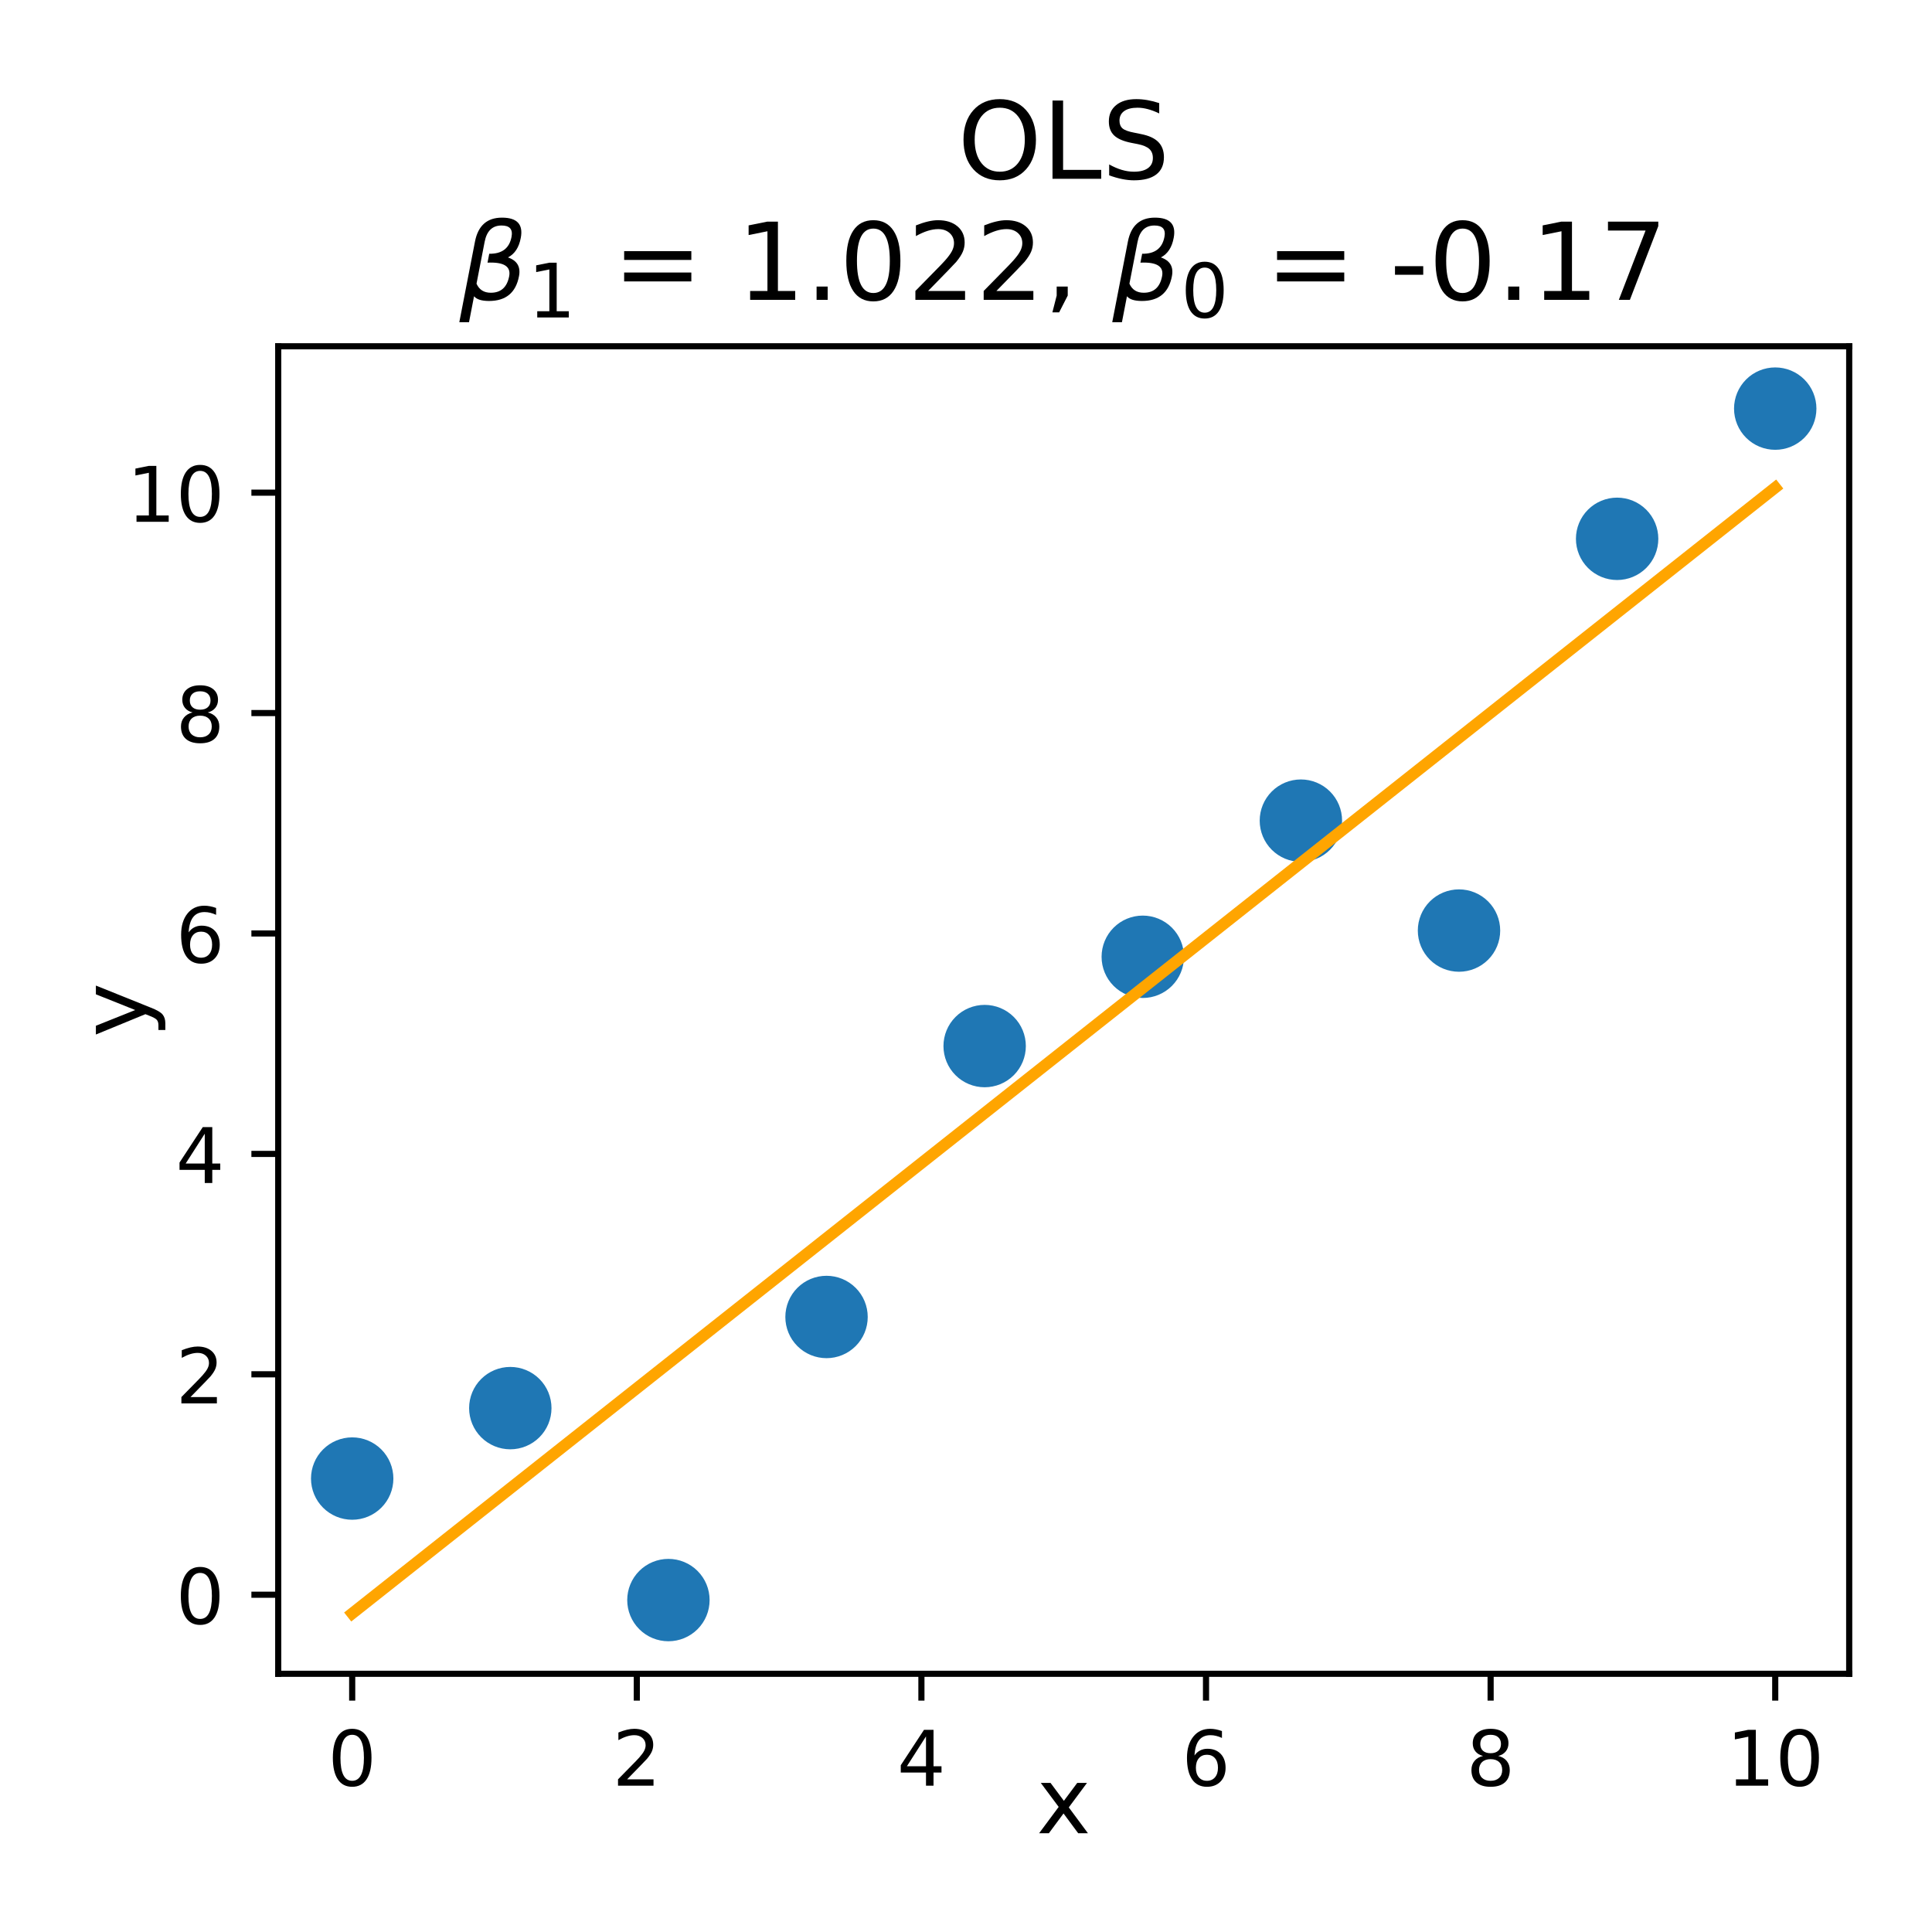
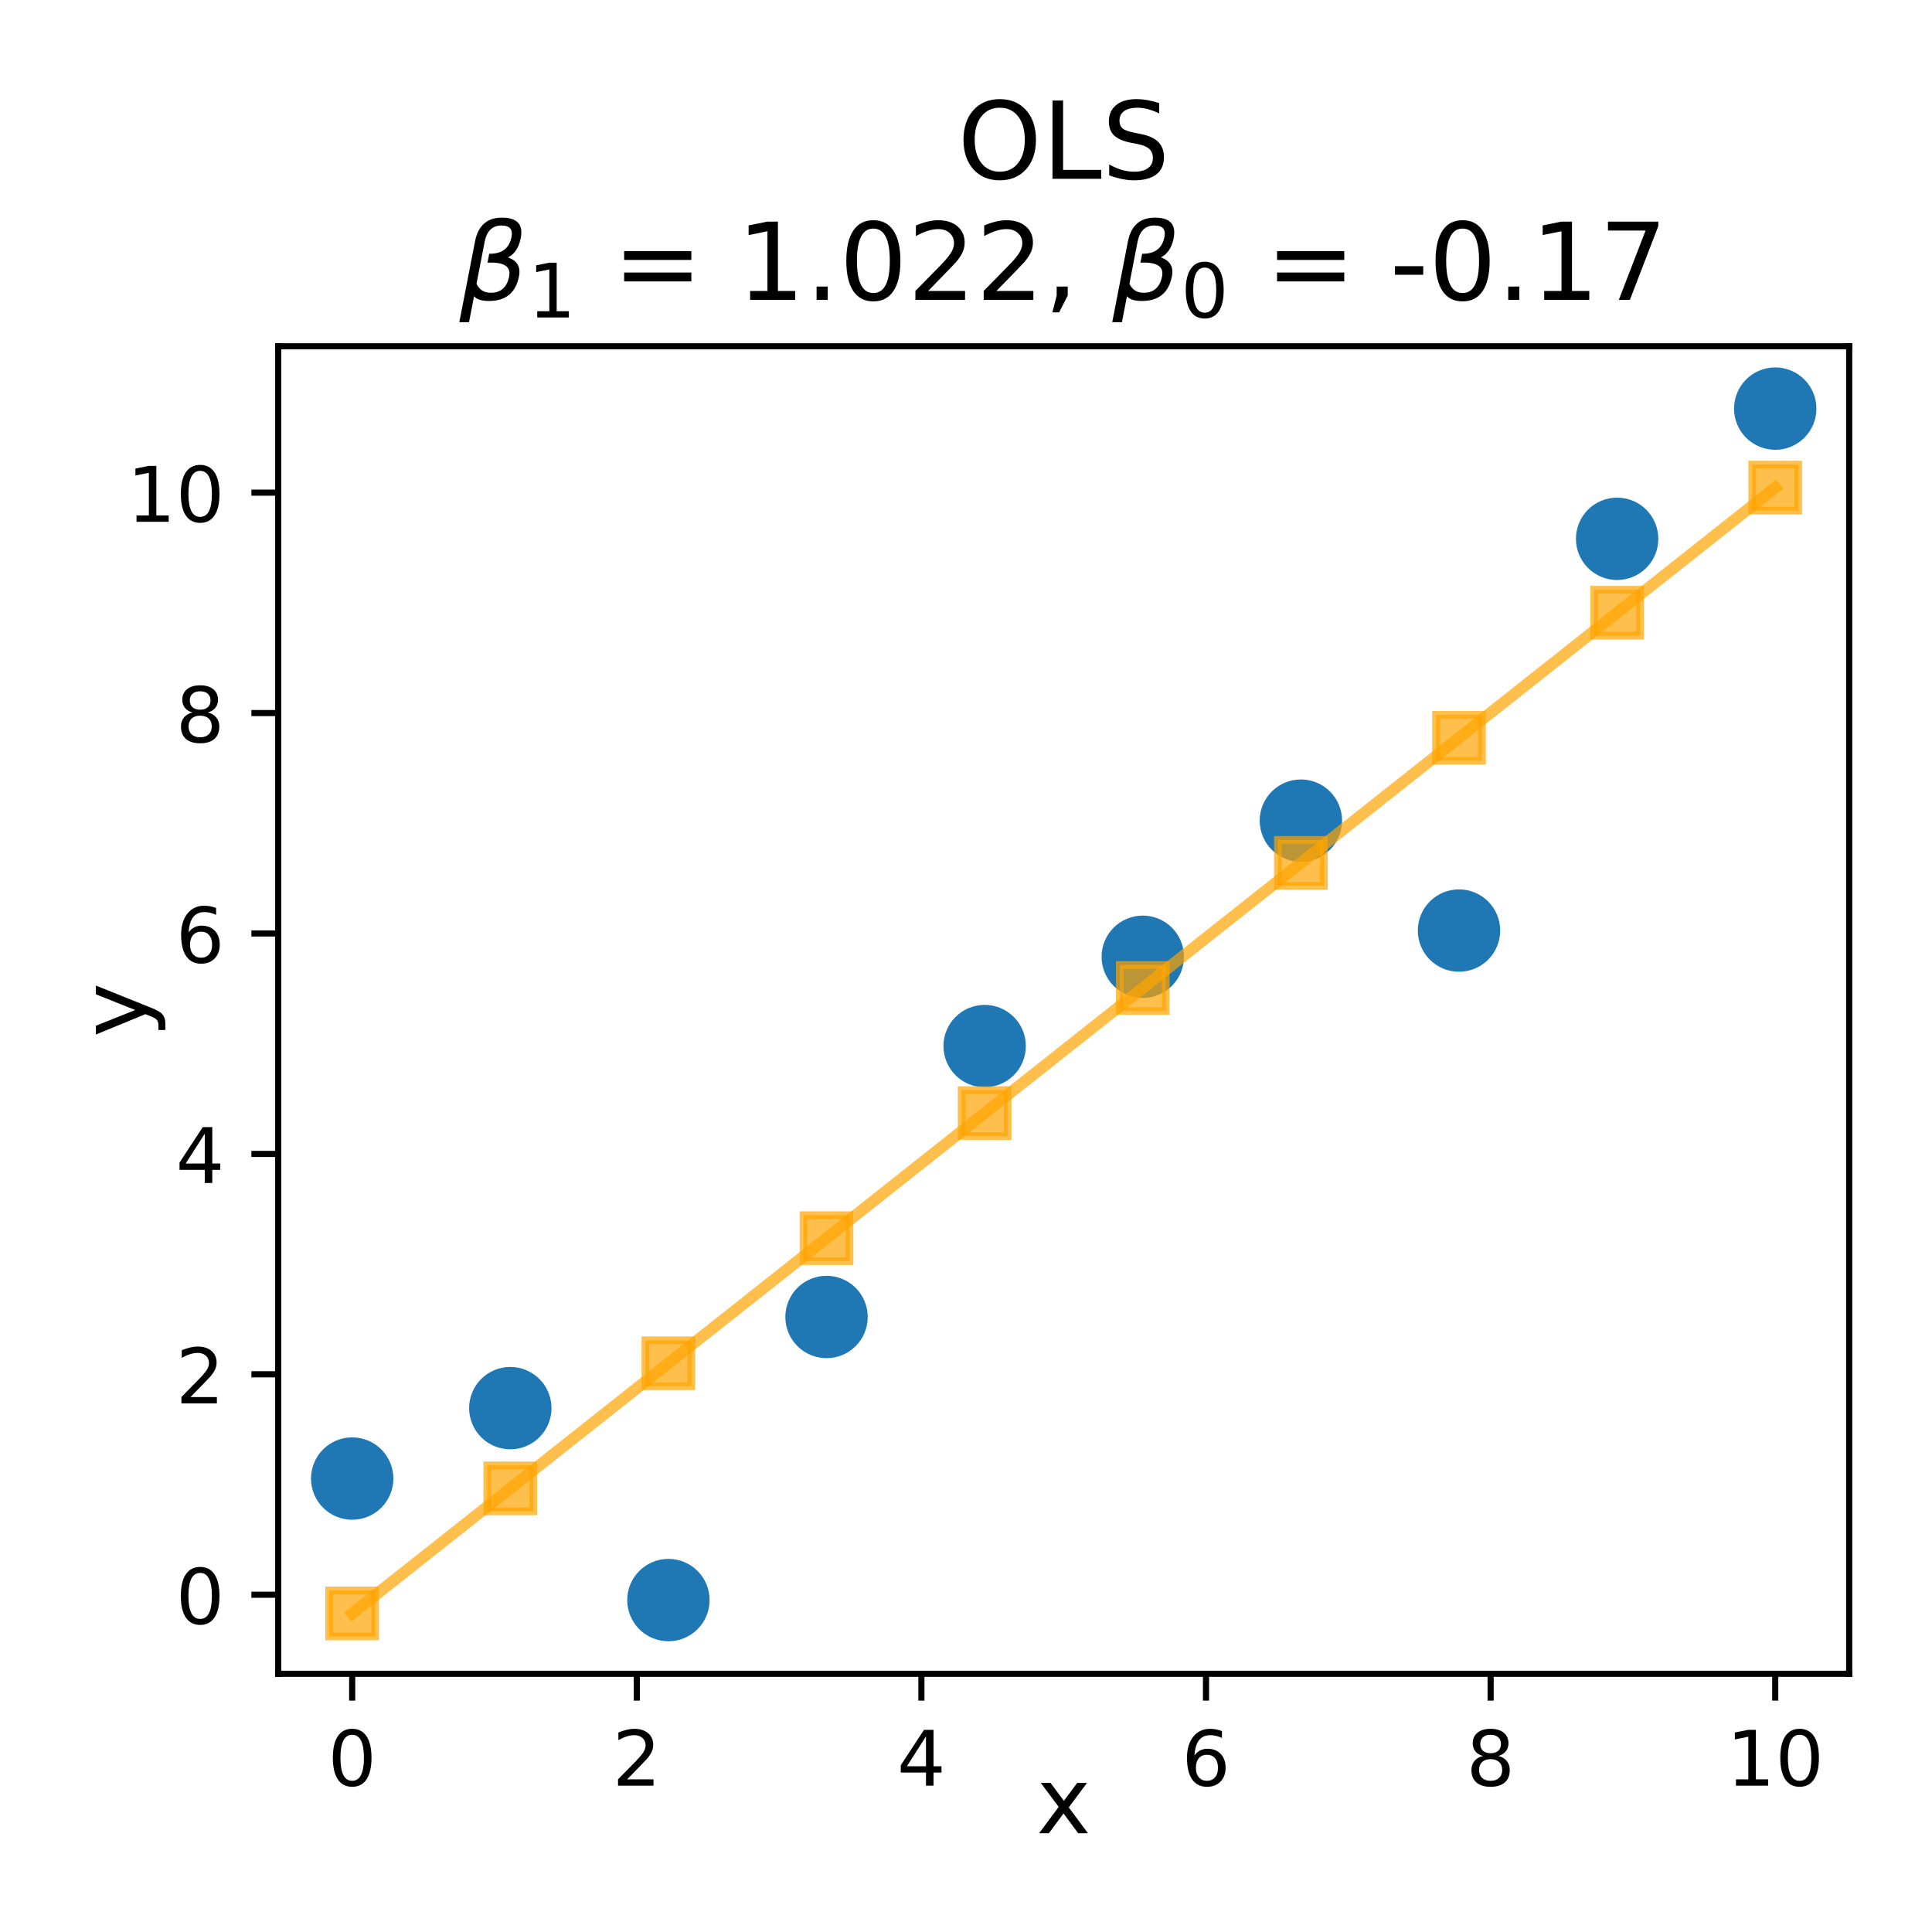
<svg xmlns="http://www.w3.org/2000/svg" xmlns:xlink="http://www.w3.org/1999/xlink" height="252pt" version="1.1" viewBox="0 0 252 252" width="252pt">
  <defs>
    <style type="text/css">
*{stroke-linecap:butt;stroke-linejoin:round;}
  </style>
  </defs>
  <g id="figure_1">
    <g id="patch_1">
      <path d="M 0 252  L 252 252  L 252 0  L 0 0  z " style="fill:#ffffff;" />
    </g>
    <g id="axes_1">
      <g id="patch_2">
        <path d="M 36.29 218.32  L 241.2 218.32  L 241.2 45.168  L 36.29 45.168  z " style="fill:#ffffff;" />
      </g>
      <g id="PathCollection_1">
        <defs>
-           <path d="M 0 4.873  C 1.292 4.873 2.532 4.36 3.446 3.446  C 4.36 2.532 4.873 1.292 4.873 0  C 4.873 -1.292 4.36 -2.532 3.446 -3.446  C 2.532 -4.36 1.292 -4.873 0 -4.873  C -1.292 -4.873 -2.532 -4.36 -3.446 -3.446  C -4.36 -2.532 -4.873 -1.292 -4.873 0  C -4.873 1.292 -4.36 2.532 -3.446 3.446  C -2.532 4.36 -1.292 4.873 0 4.873  z " id="ma73b9e4f9e" style="stroke:#1f77b4;" />
+           <path d="M 0 4.873  C 1.292 4.873 2.532 4.36 3.446 3.446  C 4.36 2.532 4.873 1.292 4.873 0  C 4.873 -1.292 4.36 -2.532 3.446 -3.446  C 2.532 -4.36 1.292 -4.873 0 -4.873  C -1.292 -4.873 -2.532 -4.36 -3.446 -3.446  C -4.36 -2.532 -4.873 -1.292 -4.873 0  C -4.873 1.292 -4.36 2.532 -3.446 3.446  C -2.532 4.36 -1.292 4.873 0 4.873  z " id="mec760024d3" style="stroke:#1f77b4;" />
        </defs>
-         <g clip-path="url(#p6673f2a0f9)">
-           <use style="fill:#1f77b4;stroke:#1f77b4;" x="45.938" xlink:href="#ma73b9e4f9e" y="192.856" />
-           <use style="fill:#1f77b4;stroke:#1f77b4;" x="66.561" xlink:href="#ma73b9e4f9e" y="183.668" />
-           <use style="fill:#1f77b4;stroke:#1f77b4;" x="87.185" xlink:href="#ma73b9e4f9e" y="208.705" />
-           <use style="fill:#1f77b4;stroke:#1f77b4;" x="107.809" xlink:href="#ma73b9e4f9e" y="171.78" />
-           <use style="fill:#1f77b4;stroke:#1f77b4;" x="128.433" xlink:href="#ma73b9e4f9e" y="136.444" />
-           <use style="fill:#1f77b4;stroke:#1f77b4;" x="149.057" xlink:href="#ma73b9e4f9e" y="124.798" />
-           <use style="fill:#1f77b4;stroke:#1f77b4;" x="169.681" xlink:href="#ma73b9e4f9e" y="107.04" />
-           <use style="fill:#1f77b4;stroke:#1f77b4;" x="190.305" xlink:href="#ma73b9e4f9e" y="121.378" />
-           <use style="fill:#1f77b4;stroke:#1f77b4;" x="210.929" xlink:href="#ma73b9e4f9e" y="70.281" />
-           <use style="fill:#1f77b4;stroke:#1f77b4;" x="231.552" xlink:href="#ma73b9e4f9e" y="53.298" />
+         <g clip-path="url(#p332ddaf36e)">
+           <use style="fill:#1f77b4;stroke:#1f77b4;" x="45.938" xlink:href="#mec760024d3" y="192.856" />
+           <use style="fill:#1f77b4;stroke:#1f77b4;" x="66.561" xlink:href="#mec760024d3" y="183.668" />
+           <use style="fill:#1f77b4;stroke:#1f77b4;" x="87.185" xlink:href="#mec760024d3" y="208.705" />
+           <use style="fill:#1f77b4;stroke:#1f77b4;" x="107.809" xlink:href="#mec760024d3" y="171.78" />
+           <use style="fill:#1f77b4;stroke:#1f77b4;" x="128.433" xlink:href="#mec760024d3" y="136.444" />
+           <use style="fill:#1f77b4;stroke:#1f77b4;" x="149.057" xlink:href="#mec760024d3" y="124.798" />
+           <use style="fill:#1f77b4;stroke:#1f77b4;" x="169.681" xlink:href="#mec760024d3" y="107.04" />
+           <use style="fill:#1f77b4;stroke:#1f77b4;" x="190.305" xlink:href="#mec760024d3" y="121.378" />
+           <use style="fill:#1f77b4;stroke:#1f77b4;" x="210.929" xlink:href="#mec760024d3" y="70.281" />
+           <use style="fill:#1f77b4;stroke:#1f77b4;" x="231.552" xlink:href="#mec760024d3" y="53.298" />
        </g>
      </g>
      <g id="matplotlib.axis_1">
        <g id="xtick_1">
          <g id="line2d_1">
            <defs>
-               <path d="M 0 0  L 0 3.5  " id="m350147dbcd" style="stroke:#000000;stroke-width:0.8;" />
-             </defs>
-             <g>
-               <use style="stroke:#000000;stroke-width:0.8;" x="45.938" xlink:href="#m350147dbcd" y="218.32" />
+               <path d="M 0 0  L 0 3.5  " id="m8b48d2783e" style="stroke:#000000;stroke-width:0.8;" />
+             </defs>
+             <g>
+               <use style="stroke:#000000;stroke-width:0.8;" x="45.938" xlink:href="#m8b48d2783e" y="218.32" />
            </g>
          </g>
          <g id="text_1">
            <defs>
              <path d="M 31.781 66.406  Q 24.172 66.406 20.328 58.906  Q 16.5 51.422 16.5 36.375  Q 16.5 21.391 20.328 13.891  Q 24.172 6.391 31.781 6.391  Q 39.453 6.391 43.281 13.891  Q 47.125 21.391 47.125 36.375  Q 47.125 51.422 43.281 58.906  Q 39.453 66.406 31.781 66.406  z M 31.781 74.219  Q 44.047 74.219 50.516 64.516  Q 56.984 54.828 56.984 36.375  Q 56.984 17.969 50.516 8.266  Q 44.047 -1.422 31.781 -1.422  Q 19.531 -1.422 13.062 8.266  Q 6.594 17.969 6.594 36.375  Q 6.594 54.828 13.062 64.516  Q 19.531 74.219 31.781 74.219  z " id="DejaVuSans-48" />
            </defs>
            <g transform="translate(42.75632 232.9184)scale(0.1 -0.1)">
              <use xlink:href="#DejaVuSans-48" />
            </g>
          </g>
        </g>
        <g id="xtick_2">
          <g id="line2d_2">
            <g>
-               <use style="stroke:#000000;stroke-width:0.8;" x="83.061" xlink:href="#m350147dbcd" y="218.32" />
+               <use style="stroke:#000000;stroke-width:0.8;" x="83.061" xlink:href="#m8b48d2783e" y="218.32" />
            </g>
          </g>
          <g id="text_2">
            <defs>
              <path d="M 19.188 8.297  L 53.609 8.297  L 53.609 0  L 7.328 0  L 7.328 8.297  Q 12.938 14.109 22.625 23.891  Q 32.328 33.688 34.812 36.531  Q 39.547 41.844 41.422 45.531  Q 43.312 49.219 43.312 52.781  Q 43.312 58.594 39.234 62.25  Q 35.156 65.922 28.609 65.922  Q 23.969 65.922 18.812 64.312  Q 13.672 62.703 7.812 59.422  L 7.812 69.391  Q 13.766 71.781 18.938 73  Q 24.125 74.219 28.422 74.219  Q 39.75 74.219 46.484 68.547  Q 53.219 62.891 53.219 53.422  Q 53.219 48.922 51.531 44.891  Q 49.859 40.875 45.406 35.406  Q 44.188 33.984 37.641 27.219  Q 31.109 20.453 19.188 8.297  z " id="DejaVuSans-50" />
            </defs>
            <g transform="translate(79.87929 232.9184)scale(0.1 -0.1)">
              <use xlink:href="#DejaVuSans-50" />
            </g>
          </g>
        </g>
        <g id="xtick_3">
          <g id="line2d_3">
            <g>
-               <use style="stroke:#000000;stroke-width:0.8;" x="120.184" xlink:href="#m350147dbcd" y="218.32" />
+               <use style="stroke:#000000;stroke-width:0.8;" x="120.184" xlink:href="#m8b48d2783e" y="218.32" />
            </g>
          </g>
          <g id="text_3">
            <defs>
              <path d="M 37.797 64.312  L 12.891 25.391  L 37.797 25.391  z M 35.203 72.906  L 47.609 72.906  L 47.609 25.391  L 58.016 25.391  L 58.016 17.188  L 47.609 17.188  L 47.609 0  L 37.797 0  L 37.797 17.188  L 4.891 17.188  L 4.891 26.703  z " id="DejaVuSans-52" />
            </defs>
            <g transform="translate(117.0023 232.9184)scale(0.1 -0.1)">
              <use xlink:href="#DejaVuSans-52" />
            </g>
          </g>
        </g>
        <g id="xtick_4">
          <g id="line2d_4">
            <g>
-               <use style="stroke:#000000;stroke-width:0.8;" x="157.306" xlink:href="#m350147dbcd" y="218.32" />
+               <use style="stroke:#000000;stroke-width:0.8;" x="157.306" xlink:href="#m8b48d2783e" y="218.32" />
            </g>
          </g>
          <g id="text_4">
            <defs>
              <path d="M 33.016 40.375  Q 26.375 40.375 22.484 35.828  Q 18.609 31.297 18.609 23.391  Q 18.609 15.531 22.484 10.953  Q 26.375 6.391 33.016 6.391  Q 39.656 6.391 43.531 10.953  Q 47.406 15.531 47.406 23.391  Q 47.406 31.297 43.531 35.828  Q 39.656 40.375 33.016 40.375  z M 52.594 71.297  L 52.594 62.312  Q 48.875 64.062 45.094 64.984  Q 41.312 65.922 37.594 65.922  Q 27.828 65.922 22.672 59.328  Q 17.531 52.734 16.797 39.406  Q 19.672 43.656 24.016 45.922  Q 28.375 48.188 33.594 48.188  Q 44.578 48.188 50.953 41.516  Q 57.328 34.859 57.328 23.391  Q 57.328 12.156 50.688 5.359  Q 44.047 -1.422 33.016 -1.422  Q 20.359 -1.422 13.672 8.266  Q 6.984 17.969 6.984 36.375  Q 6.984 53.656 15.188 63.938  Q 23.391 74.219 37.203 74.219  Q 40.922 74.219 44.703 73.484  Q 48.484 72.75 52.594 71.297  z " id="DejaVuSans-54" />
            </defs>
            <g transform="translate(154.1252 232.9184)scale(0.1 -0.1)">
              <use xlink:href="#DejaVuSans-54" />
            </g>
          </g>
        </g>
        <g id="xtick_5">
          <g id="line2d_5">
            <g>
-               <use style="stroke:#000000;stroke-width:0.8;" x="194.429" xlink:href="#m350147dbcd" y="218.32" />
+               <use style="stroke:#000000;stroke-width:0.8;" x="194.429" xlink:href="#m8b48d2783e" y="218.32" />
            </g>
          </g>
          <g id="text_5">
            <defs>
              <path d="M 31.781 34.625  Q 24.75 34.625 20.719 30.859  Q 16.703 27.094 16.703 20.516  Q 16.703 13.922 20.719 10.156  Q 24.75 6.391 31.781 6.391  Q 38.812 6.391 42.859 10.172  Q 46.922 13.969 46.922 20.516  Q 46.922 27.094 42.891 30.859  Q 38.875 34.625 31.781 34.625  z M 21.922 38.812  Q 15.578 40.375 12.031 44.719  Q 8.5 49.078 8.5 55.328  Q 8.5 64.062 14.719 69.141  Q 20.953 74.219 31.781 74.219  Q 42.672 74.219 48.875 69.141  Q 55.078 64.062 55.078 55.328  Q 55.078 49.078 51.531 44.719  Q 48 40.375 41.703 38.812  Q 48.828 37.156 52.797 32.312  Q 56.781 27.484 56.781 20.516  Q 56.781 9.906 50.312 4.234  Q 43.844 -1.422 31.781 -1.422  Q 19.734 -1.422 13.25 4.234  Q 6.781 9.906 6.781 20.516  Q 6.781 27.484 10.781 32.312  Q 14.797 37.156 21.922 38.812  z M 18.312 54.391  Q 18.312 48.734 21.844 45.562  Q 25.391 42.391 31.781 42.391  Q 38.141 42.391 41.719 45.562  Q 45.312 48.734 45.312 54.391  Q 45.312 60.062 41.719 63.234  Q 38.141 66.406 31.781 66.406  Q 25.391 66.406 21.844 63.234  Q 18.312 60.062 18.312 54.391  z " id="DejaVuSans-56" />
            </defs>
            <g transform="translate(191.2482 232.9184)scale(0.1 -0.1)">
              <use xlink:href="#DejaVuSans-56" />
            </g>
          </g>
        </g>
        <g id="xtick_6">
          <g id="line2d_6">
            <g>
-               <use style="stroke:#000000;stroke-width:0.8;" x="231.552" xlink:href="#m350147dbcd" y="218.32" />
+               <use style="stroke:#000000;stroke-width:0.8;" x="231.552" xlink:href="#m8b48d2783e" y="218.32" />
            </g>
          </g>
          <g id="text_6">
            <defs>
              <path d="M 12.406 8.297  L 28.516 8.297  L 28.516 63.922  L 10.984 60.406  L 10.984 69.391  L 28.422 72.906  L 38.281 72.906  L 38.281 8.297  L 54.391 8.297  L 54.391 0  L 12.406 0  z " id="DejaVuSans-49" />
            </defs>
            <g transform="translate(225.1899 232.9184)scale(0.1 -0.1)">
              <use xlink:href="#DejaVuSans-49" />
              <use x="63.623" xlink:href="#DejaVuSans-48" />
            </g>
          </g>
        </g>
        <g id="text_7">
          <defs>
            <path d="M 54.891 54.688  L 35.109 28.078  L 55.906 0  L 45.312 0  L 29.391 21.484  L 13.484 0  L 2.875 0  L 24.125 28.609  L 4.688 54.688  L 15.281 54.688  L 29.781 35.203  L 44.281 54.688  z " id="DejaVuSans-120" />
          </defs>
          <g transform="translate(135.1937 239.1163)scale(0.12 -0.12)">
            <use xlink:href="#DejaVuSans-120" />
          </g>
        </g>
      </g>
      <g id="matplotlib.axis_2">
        <g id="ytick_1">
          <g id="line2d_7">
            <defs>
-               <path d="M 0 0  L -3.5 0  " id="maff888bfe7" style="stroke:#000000;stroke-width:0.8;" />
-             </defs>
-             <g>
-               <use style="stroke:#000000;stroke-width:0.8;" x="36.29" xlink:href="#maff888bfe7" y="208.005" />
+               <path d="M 0 0  L -3.5 0  " id="md5369e8af5" style="stroke:#000000;stroke-width:0.8;" />
+             </defs>
+             <g>
+               <use style="stroke:#000000;stroke-width:0.8;" x="36.29" xlink:href="#md5369e8af5" y="208.005" />
            </g>
          </g>
          <g id="text_8">
            <g transform="translate(22.9275 211.8045)scale(0.1 -0.1)">
              <use xlink:href="#DejaVuSans-48" />
            </g>
          </g>
        </g>
        <g id="ytick_2">
          <g id="line2d_8">
            <g>
-               <use style="stroke:#000000;stroke-width:0.8;" x="36.29" xlink:href="#maff888bfe7" y="179.256" />
+               <use style="stroke:#000000;stroke-width:0.8;" x="36.29" xlink:href="#md5369e8af5" y="179.256" />
            </g>
          </g>
          <g id="text_9">
            <g transform="translate(22.9275 183.0556)scale(0.1 -0.1)">
              <use xlink:href="#DejaVuSans-50" />
            </g>
          </g>
        </g>
        <g id="ytick_3">
          <g id="line2d_9">
            <g>
-               <use style="stroke:#000000;stroke-width:0.8;" x="36.29" xlink:href="#maff888bfe7" y="150.508" />
+               <use style="stroke:#000000;stroke-width:0.8;" x="36.29" xlink:href="#md5369e8af5" y="150.508" />
            </g>
          </g>
          <g id="text_10">
            <g transform="translate(22.9275 154.3068)scale(0.1 -0.1)">
              <use xlink:href="#DejaVuSans-52" />
            </g>
          </g>
        </g>
        <g id="ytick_4">
          <g id="line2d_10">
            <g>
-               <use style="stroke:#000000;stroke-width:0.8;" x="36.29" xlink:href="#maff888bfe7" y="121.759" />
+               <use style="stroke:#000000;stroke-width:0.8;" x="36.29" xlink:href="#md5369e8af5" y="121.759" />
            </g>
          </g>
          <g id="text_11">
            <g transform="translate(22.9275 125.5579)scale(0.1 -0.1)">
              <use xlink:href="#DejaVuSans-54" />
            </g>
          </g>
        </g>
        <g id="ytick_5">
          <g id="line2d_11">
            <g>
-               <use style="stroke:#000000;stroke-width:0.8;" x="36.29" xlink:href="#maff888bfe7" y="93.01" />
+               <use style="stroke:#000000;stroke-width:0.8;" x="36.29" xlink:href="#md5369e8af5" y="93.01" />
            </g>
          </g>
          <g id="text_12">
            <g transform="translate(22.9275 96.80904)scale(0.1 -0.1)">
              <use xlink:href="#DejaVuSans-56" />
            </g>
          </g>
        </g>
        <g id="ytick_6">
          <g id="line2d_12">
            <g>
-               <use style="stroke:#000000;stroke-width:0.8;" x="36.29" xlink:href="#maff888bfe7" y="64.261" />
+               <use style="stroke:#000000;stroke-width:0.8;" x="36.29" xlink:href="#md5369e8af5" y="64.261" />
            </g>
          </g>
          <g id="text_13">
            <g transform="translate(16.565 68.06018)scale(0.1 -0.1)">
              <use xlink:href="#DejaVuSans-49" />
              <use x="63.623" xlink:href="#DejaVuSans-48" />
            </g>
          </g>
        </g>
        <g id="text_14">
          <defs>
            <path d="M 32.172 -5.078  Q 28.375 -14.844 24.75 -17.812  Q 21.141 -20.797 15.094 -20.797  L 7.906 -20.797  L 7.906 -13.281  L 13.188 -13.281  Q 16.891 -13.281 18.938 -11.516  Q 21 -9.766 23.484 -3.219  L 25.094 0.875  L 2.984 54.688  L 12.5 54.688  L 29.594 11.922  L 46.688 54.688  L 56.203 54.688  z " id="DejaVuSans-121" />
          </defs>
          <g transform="translate(19.06938 135.2953)rotate(-90)scale(0.12 -0.12)">
            <use xlink:href="#DejaVuSans-121" />
          </g>
        </g>
      </g>
      <g id="line2d_13">
-         <path clip-path="url(#p6673f2a0f9)" d="M 45.938 210.449  L 66.561 194.133  L 87.185 177.816  L 107.809 161.5  L 128.433 145.183  L 149.057 128.867  L 169.681 112.55  L 190.305 96.233  L 210.929 79.917  L 231.552 63.6  " style="fill:none;stroke:#ffa500;stroke-linecap:square;stroke-width:1.5;" />
+         <path clip-path="url(#p332ddaf36e)" d="M 45.938 210.449  L 66.561 194.133  L 87.185 177.816  L 107.809 161.5  L 128.433 145.183  L 149.057 128.867  L 169.681 112.55  L 190.305 96.233  L 210.929 79.917  L 231.552 63.6  " style="fill:none;stroke:#ffa500;stroke-linecap:square;stroke-opacity:0.7;stroke-width:1.5;" />
+         <defs>
+           <path d="M -3 3  L 3 3  L 3 -3  L -3 -3  z " id="m1a1d0cbd64" style="stroke:#ffa500;stroke-linejoin:miter;stroke-opacity:0.7;" />
+         </defs>
+         <g clip-path="url(#p332ddaf36e)">
+           <use style="fill:#ffa500;fill-opacity:0.7;stroke:#ffa500;stroke-linejoin:miter;stroke-opacity:0.7;" x="45.938" xlink:href="#m1a1d0cbd64" y="210.449" />
+           <use style="fill:#ffa500;fill-opacity:0.7;stroke:#ffa500;stroke-linejoin:miter;stroke-opacity:0.7;" x="66.561" xlink:href="#m1a1d0cbd64" y="194.133" />
+           <use style="fill:#ffa500;fill-opacity:0.7;stroke:#ffa500;stroke-linejoin:miter;stroke-opacity:0.7;" x="87.185" xlink:href="#m1a1d0cbd64" y="177.816" />
+           <use style="fill:#ffa500;fill-opacity:0.7;stroke:#ffa500;stroke-linejoin:miter;stroke-opacity:0.7;" x="107.809" xlink:href="#m1a1d0cbd64" y="161.5" />
+           <use style="fill:#ffa500;fill-opacity:0.7;stroke:#ffa500;stroke-linejoin:miter;stroke-opacity:0.7;" x="128.433" xlink:href="#m1a1d0cbd64" y="145.183" />
+           <use style="fill:#ffa500;fill-opacity:0.7;stroke:#ffa500;stroke-linejoin:miter;stroke-opacity:0.7;" x="149.057" xlink:href="#m1a1d0cbd64" y="128.867" />
+           <use style="fill:#ffa500;fill-opacity:0.7;stroke:#ffa500;stroke-linejoin:miter;stroke-opacity:0.7;" x="169.681" xlink:href="#m1a1d0cbd64" y="112.55" />
+           <use style="fill:#ffa500;fill-opacity:0.7;stroke:#ffa500;stroke-linejoin:miter;stroke-opacity:0.7;" x="190.305" xlink:href="#m1a1d0cbd64" y="96.233" />
+           <use style="fill:#ffa500;fill-opacity:0.7;stroke:#ffa500;stroke-linejoin:miter;stroke-opacity:0.7;" x="210.929" xlink:href="#m1a1d0cbd64" y="79.917" />
+           <use style="fill:#ffa500;fill-opacity:0.7;stroke:#ffa500;stroke-linejoin:miter;stroke-opacity:0.7;" x="231.552" xlink:href="#m1a1d0cbd64" y="63.6" />
+         </g>
      </g>
      <g id="patch_3">
        <path d="M 36.29 218.32  L 36.29 45.168  " style="fill:none;stroke:#000000;stroke-linecap:square;stroke-linejoin:miter;stroke-width:0.8;" />
      </g>
      <g id="patch_4">
        <path d="M 241.2 218.32  L 241.2 45.168  " style="fill:none;stroke:#000000;stroke-linecap:square;stroke-linejoin:miter;stroke-width:0.8;" />
      </g>
      <g id="patch_5">
        <path d="M 36.29 218.32  L 241.2 218.32  " style="fill:none;stroke:#000000;stroke-linecap:square;stroke-linejoin:miter;stroke-width:0.8;" />
      </g>
      <g id="patch_6">
        <path d="M 36.29 45.168  L 241.2 45.168  " style="fill:none;stroke:#000000;stroke-linecap:square;stroke-linejoin:miter;stroke-width:0.8;" />
      </g>
      <g id="text_15">
        <defs>
          <path d="M 39.406 66.219  Q 28.656 66.219 22.328 58.203  Q 16.016 50.203 16.016 36.375  Q 16.016 22.609 22.328 14.594  Q 28.656 6.594 39.406 6.594  Q 50.141 6.594 56.422 14.594  Q 62.703 22.609 62.703 36.375  Q 62.703 50.203 56.422 58.203  Q 50.141 66.219 39.406 66.219  z M 39.406 74.219  Q 54.734 74.219 63.906 63.938  Q 73.094 53.656 73.094 36.375  Q 73.094 19.141 63.906 8.859  Q 54.734 -1.422 39.406 -1.422  Q 24.031 -1.422 14.812 8.828  Q 5.609 19.094 5.609 36.375  Q 5.609 53.656 14.812 63.938  Q 24.031 74.219 39.406 74.219  z " id="DejaVuSans-79" />
          <path d="M 9.812 72.906  L 19.672 72.906  L 19.672 8.297  L 55.172 8.297  L 55.172 0  L 9.812 0  z " id="DejaVuSans-76" />
          <path d="M 53.516 70.516  L 53.516 60.891  Q 47.906 63.578 42.922 64.891  Q 37.938 66.219 33.297 66.219  Q 25.25 66.219 20.875 63.094  Q 16.5 59.969 16.5 54.203  Q 16.5 49.359 19.406 46.891  Q 22.312 44.438 30.422 42.922  L 36.375 41.703  Q 47.406 39.594 52.656 34.297  Q 57.906 29 57.906 20.125  Q 57.906 9.516 50.797 4.047  Q 43.703 -1.422 29.984 -1.422  Q 24.812 -1.422 18.969 -0.25  Q 13.141 0.922 6.891 3.219  L 6.891 13.375  Q 12.891 10.016 18.656 8.297  Q 24.422 6.594 29.984 6.594  Q 38.422 6.594 43.016 9.906  Q 47.609 13.234 47.609 19.391  Q 47.609 24.75 44.312 27.781  Q 41.016 30.812 33.5 32.328  L 27.484 33.5  Q 16.453 35.688 11.516 40.375  Q 6.594 45.062 6.594 53.422  Q 6.594 63.094 13.406 68.656  Q 20.219 74.219 32.172 74.219  Q 37.312 74.219 42.625 73.281  Q 47.953 72.359 53.516 70.516  z " id="DejaVuSans-83" />
        </defs>
        <g transform="translate(124.8905 23.32044)scale(0.14 -0.14)">
          <use xlink:href="#DejaVuSans-79" />
          <use x="78.711" xlink:href="#DejaVuSans-76" />
          <use x="134.424" xlink:href="#DejaVuSans-83" />
        </g>
        <defs>
          <path d="M 13.625 3.375  L 8.938 -20.797  L -0.094 -20.797  L 14.5 54.344  Q 18.844 76.609 39.656 76.609  Q 60.75 76.609 57.172 57.812  Q 54.734 44.438 45.219 39.547  Q 58.016 35.156 55.516 22.125  Q 51.125 -1.078 27.484 -1.031  Q 17.141 -0.984 13.625 3.375  z M 15.922 15.094  Q 19.672 6.594 29.297 6.641  Q 43.359 6.641 46.344 21.969  Q 49.031 35.75 26.172 34.672  L 27.781 42.969  Q 45.453 42.672 48.531 58.594  Q 50.641 69.344 39.203 69.281  Q 26.422 69.281 23.484 54.047  z " id="DejaVuSans-Oblique-946" />
          <path id="DejaVuSans-32" />
          <path d="M 10.594 45.406  L 73.188 45.406  L 73.188 37.203  L 10.594 37.203  z M 10.594 25.484  L 73.188 25.484  L 73.188 17.188  L 10.594 17.188  z " id="DejaVuSans-61" />
          <path d="M 10.688 12.406  L 21 12.406  L 21 0  L 10.688 0  z " id="DejaVuSans-46" />
          <path d="M 11.719 12.406  L 22.016 12.406  L 22.016 4  L 14.016 -11.625  L 7.719 -11.625  L 11.719 4  z " id="DejaVuSans-44" />
          <path d="M 4.891 31.391  L 31.203 31.391  L 31.203 23.391  L 4.891 23.391  z " id="DejaVuSans-45" />
          <path d="M 8.203 72.906  L 55.078 72.906  L 55.078 68.703  L 28.609 0  L 18.312 0  L 43.219 64.594  L 8.203 64.594  z " id="DejaVuSans-55" />
        </defs>
        <g transform="translate(59.925 39.168)scale(0.14 -0.14)">
          <use transform="translate(0 0.390625)" xlink:href="#DejaVuSans-Oblique-946" />
          <use transform="translate(63.81836 -16.01562)scale(0.7)" xlink:href="#DejaVuSans-49" />
          <use transform="translate(111.0889 0.390625)" xlink:href="#DejaVuSans-32" />
          <use transform="translate(142.876 0.390625)" xlink:href="#DejaVuSans-61" />
          <use transform="translate(226.665 0.390625)" xlink:href="#DejaVuSans-32" />
          <use transform="translate(258.4521 0.390625)" xlink:href="#DejaVuSans-49" />
          <use transform="translate(322.0752 0.390625)" xlink:href="#DejaVuSans-46" />
          <use transform="translate(353.8623 0.390625)" xlink:href="#DejaVuSans-48" />
          <use transform="translate(417.4854 0.390625)" xlink:href="#DejaVuSans-50" />
          <use transform="translate(481.1084 0.390625)" xlink:href="#DejaVuSans-50" />
          <use transform="translate(544.7314 0.390625)" xlink:href="#DejaVuSans-44" />
          <use transform="translate(576.5186 0.390625)" xlink:href="#DejaVuSans-32" />
          <use transform="translate(608.3057 0.390625)" xlink:href="#DejaVuSans-Oblique-946" />
          <use transform="translate(672.124 -16.01562)scale(0.7)" xlink:href="#DejaVuSans-48" />
          <use transform="translate(719.3945 0.390625)" xlink:href="#DejaVuSans-32" />
          <use transform="translate(751.1816 0.390625)" xlink:href="#DejaVuSans-61" />
          <use transform="translate(834.9707 0.390625)" xlink:href="#DejaVuSans-32" />
          <use transform="translate(866.7578 0.390625)" xlink:href="#DejaVuSans-45" />
          <use transform="translate(902.8418 0.390625)" xlink:href="#DejaVuSans-48" />
          <use transform="translate(966.4648 0.390625)" xlink:href="#DejaVuSans-46" />
          <use transform="translate(998.252 0.390625)" xlink:href="#DejaVuSans-49" />
          <use transform="translate(1061.875 0.390625)" xlink:href="#DejaVuSans-55" />
        </g>
      </g>
    </g>
  </g>
  <defs>
-     <clipPath id="p6673f2a0f9">
+     <clipPath id="p332ddaf36e">
      <rect height="173.152" width="204.91" x="36.29" y="45.168" />
    </clipPath>
  </defs>
</svg>
